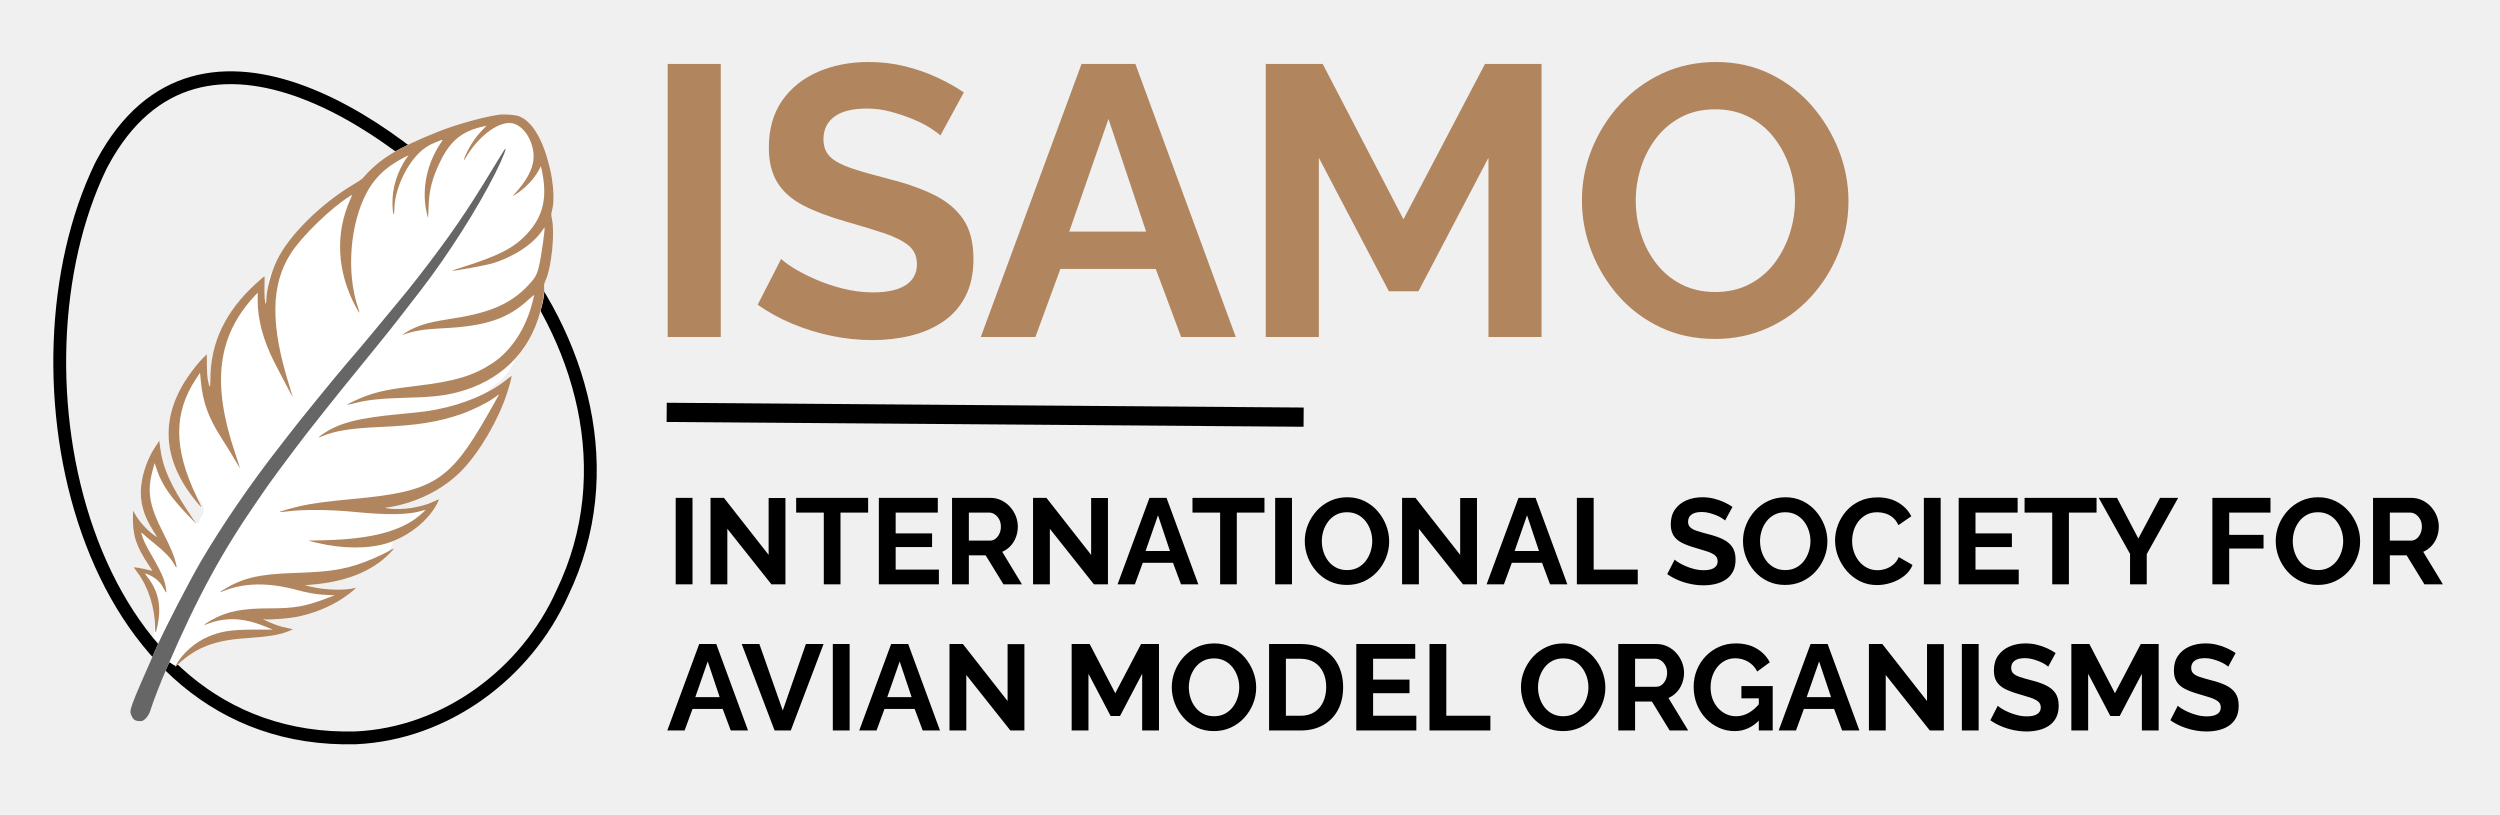
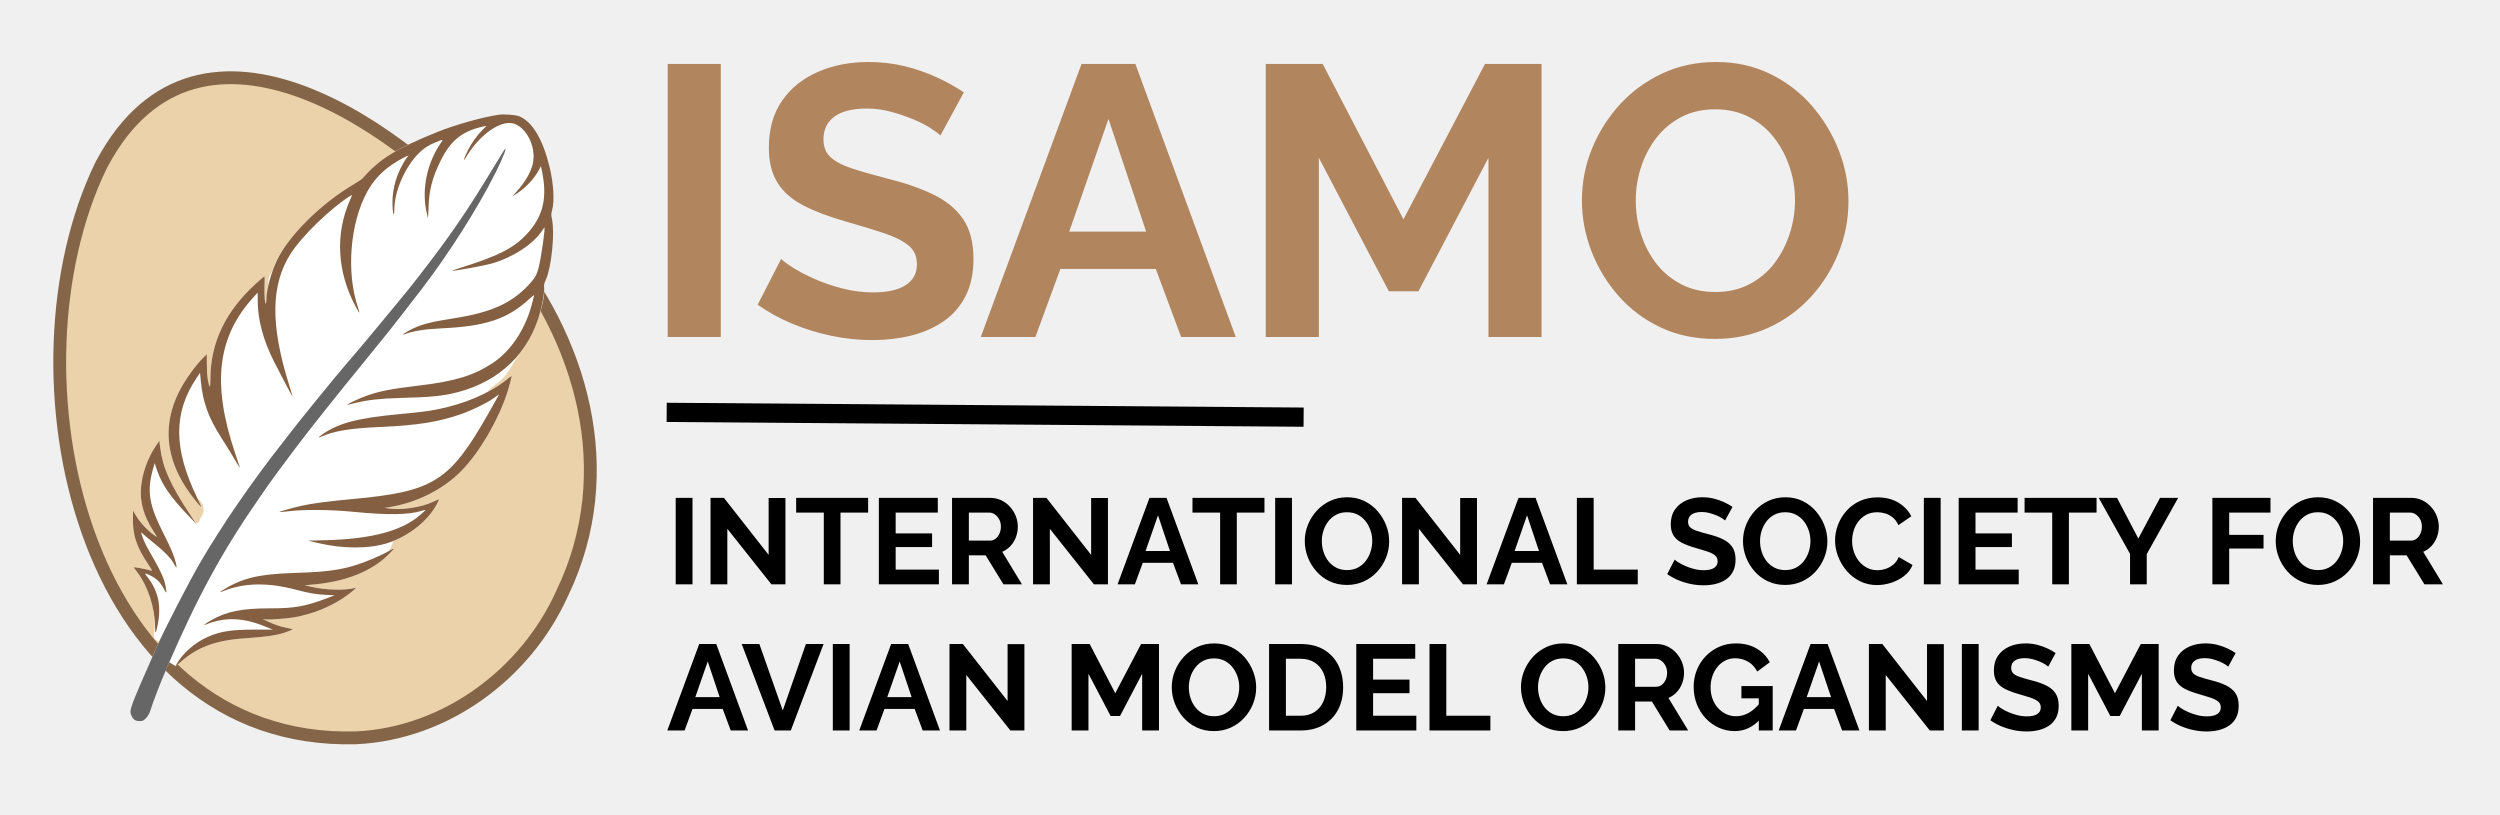
<svg xmlns="http://www.w3.org/2000/svg" width="390" height="127" viewBox="0 0 390 127">
  <defs />
  <g id="Layer_1">
-     <path fill="none" stroke="#000000" stroke-miterlimit="10" stroke-width="2" d="M 15.72 25.893 C 0.26 57.858 12.522 116.251 55.52 115.102 C 69.436 114.464 82.031 105.204 87.718 92.52 C 96.843 73.562 90.782 52.675 77.972 37.582 C 63.623 20.332 31.206 -2.943 15.979 25.4 Z" />
+     <path fill="#ebd2aa" stroke="#846548" stroke-miterlimit="10" stroke-width="2" d="M 15.72 25.893 C 0.26 57.858 12.522 116.251 55.52 115.102 C 69.436 114.464 82.031 105.204 87.718 92.52 C 96.843 73.562 90.782 52.675 77.972 37.582 C 63.623 20.332 31.206 -2.943 15.979 25.4 Z" />
    <g>
      <path fill="#ffffff" stroke="none" d="M 77.799 17.896 C 75.243 18.276 70.986 19.473 68.231 20.586 C 61.752 23.203 59.211 24.782 56.531 27.858 C 56.445 27.956 55.767 28.399 55.023 28.842 C 49.498 32.134 43.934 37.953 42.684 41.746 C 42.617 41.949 42.406 42.4 42.215 42.748 C 41.941 43.245 41.867 43.501 41.867 43.944 C 41.866 44.253 41.797 44.928 41.712 45.443 C 41.628 45.958 41.557 46.566 41.555 46.795 C 41.553 47.024 41.51 47.276 41.46 47.356 C 41.318 47.581 41.207 45.843 41.27 44.381 C 41.3 43.678 41.29 43.103 41.247 43.103 C 41.204 43.103 40.611 43.612 39.928 44.235 C 35.141 48.598 32.819 53.482 32.819 59.188 C 32.819 60.617 32.688 60.661 32.435 59.316 C 32.333 58.77 32.27 57.846 32.268 56.853 L 32.264 55.262 L 31.804 55.709 C 31.058 56.434 30.081 57.646 29.24 58.892 C 24.748 65.538 25.43 72.475 31.211 78.931 L 31.584 79.347 L 31.207 78.582 C 30.787 77.731 30.907 77.637 31.435 78.403 C 31.912 79.095 31.861 80.144 31.321 80.74 C 31.23 80.841 31.155 81.018 31.155 81.133 C 31.155 81.385 30.798 81.735 30.64 81.638 C 30.475 81.536 28.82 79.033 27.846 77.411 C 26.185 74.645 25.298 72.29 24.991 69.834 L 24.855 68.745 L 24.255 69.647 C 23.041 71.471 22.21 73.797 22.005 75.941 C 21.784 78.264 22.392 80.452 23.92 82.831 C 24.564 83.834 24.552 83.811 24.385 83.713 C 23.358 83.105 21.928 81.635 21.25 80.49 L 20.758 79.659 L 20.738 80.387 C 20.651 83.438 21.193 85.142 23.215 88.181 C 23.517 88.636 23.753 89.019 23.739 89.034 C 23.725 89.048 23.373 88.97 22.957 88.861 C 22.257 88.677 20.859 88.444 20.859 88.512 C 20.859 88.528 21.118 88.883 21.435 89.3 C 23.426 91.921 24.471 95.813 24.021 98.926 C 23.945 99.452 24.152 99.848 24.555 99.949 C 24.863 100.027 24.854 100.073 24.319 101.239 C 24.121 101.668 23.561 102.932 23.074 104.047 C 20.189 110.65 20.134 110.814 20.541 111.709 C 20.831 112.348 21.189 112.533 22.047 112.487 C 22.521 112.462 23.193 111.693 23.444 110.889 C 23.967 109.213 26.191 103.568 26.419 103.34 C 26.447 103.313 26.631 103.414 26.829 103.565 C 27.027 103.715 27.242 103.839 27.306 103.839 C 27.371 103.839 27.39 103.898 27.35 103.969 C 27.31 104.041 27.506 103.885 27.786 103.624 C 30.567 101.025 33.434 99.908 38.175 99.579 C 41.888 99.321 43.514 99.063 44.906 98.513 C 45.353 98.337 45.703 98.176 45.684 98.157 C 45.664 98.138 45.272 98.05 44.812 97.963 C 43.816 97.774 42.826 97.442 41.763 96.94 L 40.983 96.571 L 41.463 96.629 C 42.049 96.7 44.781 96.5 45.891 96.304 C 48.669 95.815 51.381 94.743 53.581 93.264 C 54.719 92.499 55.783 91.606 55.439 91.704 C 53.912 92.14 50.686 92.057 48.484 91.523 L 47.535 91.293 L 48.523 91.216 C 53.822 90.801 57.98 89.164 60.689 86.426 C 61.614 85.491 61.667 85.396 61.061 85.753 C 60.654 85.993 60.587 85.906 60.882 85.523 C 61.095 85.247 61.344 84.593 61.266 84.515 C 61.238 84.487 61.554 84.316 61.967 84.134 C 64.627 82.963 67.014 80.832 68.177 78.589 C 68.364 78.229 68.499 77.916 68.478 77.895 C 68.456 77.873 68.076 78.032 67.634 78.248 C 65.771 79.157 62.496 79.641 60.483 79.306 L 60.015 79.228 L 60.535 79.149 C 64.935 78.48 69.143 76.375 72.04 73.394 C 74.834 70.518 77.75 65.52 79.134 61.237 C 79.488 60.14 79.86 58.7 79.803 58.645 C 79.788 58.631 79.401 58.92 78.943 59.288 C 78.061 59.999 76.282 61.122 76.19 61.027 C 76.118 60.953 76.88 60.274 77.801 59.591 C 78.587 59.007 79.418 57.923 80.172 56.496 C 80.39 56.083 80.77 55.509 81.015 55.222 C 83.079 52.801 85.157 47.23 84.885 44.848 C 84.84 44.446 84.888 44.229 85.148 43.655 C 86.03 41.71 86.572 36.419 86.115 34.21 C 85.969 33.499 85.97 33.384 86.134 32.784 C 86.522 31.361 86.362 28.622 85.743 26.069 C 84.684 21.702 83.011 18.919 80.971 18.128 C 80.404 17.908 78.606 17.776 77.799 17.896 M 84.819 35.614 C 84.748 35.747 84.742 35.943 84.8 36.16 C 84.889 36.487 84.893 36.48 84.934 35.953 C 84.98 35.34 84.975 35.324 84.819 35.614 M 77.387 61.835 C 77.16 62.005 76.961 62.158 76.946 62.174 C 76.93 62.19 77.058 62.182 77.231 62.157 C 77.447 62.125 77.595 62.016 77.701 61.811 C 77.787 61.646 77.843 61.514 77.828 61.518 C 77.812 61.522 77.613 61.665 77.387 61.835 M 45.818 70.377 C 44.88 71.624 44.713 71.926 45.344 71.24 C 45.813 70.73 46.55 69.623 46.421 69.623 C 46.401 69.623 46.13 69.962 45.818 70.377 M 23.963 72.81 C 23.795 73.378 23.795 73.38 23.997 73.164 C 24.108 73.044 24.24 72.971 24.289 73.002 C 24.358 73.044 24.226 72.344 24.149 72.256 C 24.14 72.246 24.056 72.495 23.963 72.81 M 58.195 77.423 C 57.835 77.538 58.453 77.541 59.183 77.428 L 59.703 77.347 L 59.079 77.343 C 58.736 77.341 58.338 77.377 58.195 77.423 M 66.072 79.575 C 65.971 79.601 65.816 79.763 65.727 79.934 C 65.531 80.314 65.764 80.234 66.195 79.773 C 66.444 79.506 66.429 79.482 66.072 79.575 M 55.647 83.832 L 55.335 83.984 L 55.751 83.929 C 55.98 83.898 56.284 83.868 56.427 83.862 L 56.687 83.85 L 56.427 83.767 C 56.07 83.652 56.004 83.658 55.647 83.832 M 25.829 86.575 C 25.951 86.867 26.132 87.096 26.31 87.182 C 26.798 87.421 26.747 87.214 26.179 86.649 L 25.634 86.107 L 25.829 86.575 M 22.75 89.699 C 22.922 89.931 23.007 89.976 23.112 89.889 C 23.291 89.74 23.217 89.636 22.836 89.503 L 22.525 89.395 L 22.75 89.699 M 41.706 98.005 C 41.652 98.057 41.513 98.121 41.399 98.149 C 41.285 98.176 41.495 98.203 41.867 98.207 L 42.543 98.215 L 42.193 98.063 C 41.779 97.883 41.828 97.889 41.706 98.005" />
-       <path fill="#b1855e" stroke="none" d="M 77.799 17.896 C 75.243 18.276 70.986 19.473 68.231 20.586 C 61.752 23.203 59.211 24.782 56.531 27.858 C 56.445 27.956 55.767 28.399 55.023 28.842 C 50.007 31.83 45.006 36.807 43.202 40.604 C 42.268 42.569 41.569 45.199 41.555 46.795 C 41.553 47.024 41.51 47.276 41.46 47.356 C 41.318 47.581 41.207 45.843 41.27 44.381 C 41.3 43.678 41.29 43.103 41.247 43.103 C 41.204 43.103 40.611 43.612 39.928 44.235 C 35.141 48.598 32.819 53.482 32.819 59.188 C 32.819 60.617 32.688 60.661 32.435 59.316 C 32.333 58.77 32.27 57.846 32.268 56.853 L 32.264 55.262 L 31.804 55.709 C 31.058 56.434 30.081 57.646 29.24 58.892 C 24.743 65.545 25.415 72.383 31.207 78.931 C 31.538 79.305 31.486 79.162 30.698 77.527 C 27.067 69.99 27.041 64.411 30.615 59.042 L 31.207 58.152 L 31.333 59.494 C 31.635 62.701 32.517 65.148 34.476 68.212 C 35.408 69.671 36.38 71.254 36.921 72.197 C 37.192 72.669 37.427 73.055 37.444 73.055 C 37.462 73.055 37.109 71.967 36.661 70.637 C 33.013 59.806 33.902 52.501 39.624 46.275 L 40.198 45.651 L 40.201 46.886 C 40.207 49.858 41.039 52.992 42.715 56.347 C 43.427 57.775 45.621 61.927 45.663 61.927 C 45.678 61.927 45.436 61.12 45.126 60.133 C 42.152 50.671 42.229 44.401 45.379 39.515 C 47.132 36.797 51.515 32.546 54.577 30.595 C 54.99 30.332 54.992 30.349 54.645 31.117 C 52.239 36.437 52.566 42.473 55.559 47.973 C 56.125 49.012 56.204 49.015 55.851 47.983 C 53.985 42.514 54.594 34.815 57.28 29.92 C 58.214 28.22 59.439 26.864 61.059 25.741 C 62.337 24.854 64.299 23.867 63.554 24.484 C 63.47 24.554 63.191 24.976 62.934 25.422 C 61.582 27.766 61.033 30.228 61.279 32.84 C 61.36 33.696 61.519 33.564 61.521 32.639 C 61.528 29.834 63.168 26.067 65.319 23.915 C 66.106 23.128 66.826 22.658 67.938 22.206 C 69.222 21.683 69.194 21.678 68.724 22.37 C 66.622 25.47 65.791 29.415 66.505 32.905 C 66.628 33.502 66.744 34.006 66.763 34.026 C 66.782 34.045 66.825 33.252 66.857 32.264 C 66.943 29.637 67.427 27.765 68.695 25.163 C 70.28 21.911 72.088 20.453 75.449 19.715 L 75.907 19.614 L 75.226 20.308 C 74.341 21.211 73.526 22.368 72.927 23.572 C 72.29 24.852 72.166 25.418 72.728 24.478 C 74.564 21.408 77.396 19.183 79.468 19.183 C 81.772 19.183 83.784 22.711 83.111 25.572 C 82.795 26.914 81.865 28.496 80.541 29.942 C 80.177 30.339 79.949 30.624 80.035 30.574 C 81.766 29.566 83.341 27.956 84.147 26.37 L 84.379 25.914 L 84.502 26.474 C 85.444 30.796 84.763 33.744 82.183 36.515 C 80.142 38.706 77.743 39.929 71.898 41.757 C 71.112 42.003 70.487 42.222 70.509 42.244 C 70.603 42.338 75.649 41.42 76.673 41.123 C 80.042 40.144 83.157 38.115 84.575 35.974 C 84.725 35.748 84.878 35.529 84.914 35.488 C 85.126 35.245 84.437 40.138 84.036 41.72 C 83.731 42.922 83.441 43.416 82.387 44.53 C 79.718 47.35 76.519 48.768 70.831 49.651 C 67.244 50.208 65.894 50.552 64.279 51.323 C 63.518 51.687 62.44 52.389 62.927 52.204 C 64.449 51.627 66.182 51.345 69.046 51.212 C 75.773 50.898 79.219 49.738 82.519 46.678 C 83.017 46.216 83.365 45.956 83.331 46.072 C 83.298 46.184 83.193 46.603 83.096 47.003 C 82.087 51.174 79.789 54.711 76.821 56.66 C 73.859 58.605 70.927 59.493 65.267 60.159 C 61.013 60.66 59.145 61.029 57.083 61.775 C 56.054 62.148 54.096 63.062 54.169 63.136 C 54.192 63.159 54.768 63.036 55.449 62.863 C 57.255 62.403 59.421 62.159 62.355 62.085 C 67.229 61.961 69.115 61.775 71.351 61.195 C 78.023 59.466 82.587 55.021 84.294 48.591 C 84.704 47.048 84.955 45.458 84.885 44.848 C 84.84 44.446 84.888 44.229 85.148 43.655 C 86.03 41.71 86.572 36.419 86.115 34.21 C 85.969 33.499 85.97 33.384 86.134 32.784 C 86.522 31.361 86.362 28.622 85.743 26.069 C 84.684 21.702 83.011 18.919 80.971 18.128 C 80.404 17.908 78.606 17.776 77.799 17.896 M 78.943 59.289 C 76.36 61.37 72.311 63.084 68.075 63.889 C 66.554 64.178 65.726 64.281 62.518 64.582 C 55.775 65.215 52.826 65.985 50.264 67.779 C 49.565 68.269 49.551 68.358 50.22 68.071 C 52.235 67.207 54.716 66.809 59.339 66.607 C 65.12 66.355 68.385 65.835 71.923 64.606 C 73.599 64.023 75.945 62.878 76.98 62.138 L 77.855 61.512 L 77.65 61.912 C 77.538 62.132 76.818 63.411 76.049 64.753 C 70.118 75.115 67.601 76.686 55.075 77.841 C 51.185 78.2 48.618 78.542 46.911 78.93 C 45.566 79.236 43.506 79.825 43.568 79.887 C 43.591 79.91 44.283 79.847 45.105 79.747 C 47.513 79.453 51.677 79.498 55.283 79.858 C 60.379 80.366 63.762 80.317 65.722 79.707 C 66.067 79.599 66.366 79.527 66.385 79.547 C 66.405 79.566 66.009 79.937 65.506 80.371 C 62.63 82.849 57.902 84.096 50.707 84.273 L 48.055 84.339 L 49.459 84.677 C 53.491 85.648 57.652 85.648 60.577 84.679 C 63.835 83.598 66.821 81.206 68.177 78.589 C 68.364 78.229 68.499 77.916 68.478 77.895 C 68.456 77.873 68.076 78.032 67.634 78.248 C 65.771 79.157 62.496 79.641 60.483 79.306 L 60.015 79.228 L 60.535 79.149 C 64.935 78.48 69.143 76.375 72.04 73.394 C 74.834 70.518 77.75 65.52 79.134 61.237 C 79.488 60.14 79.86 58.7 79.803 58.645 C 79.788 58.631 79.401 58.92 78.943 59.289 M 24.255 69.647 C 23.041 71.471 22.21 73.797 22.005 75.941 C 21.784 78.264 22.392 80.452 23.92 82.831 C 24.564 83.834 24.552 83.811 24.385 83.713 C 23.358 83.105 21.928 81.635 21.25 80.49 L 20.758 79.659 L 20.738 80.387 C 20.651 83.438 21.193 85.142 23.215 88.181 C 23.517 88.636 23.753 89.019 23.739 89.034 C 23.725 89.048 23.373 88.97 22.957 88.861 C 22.257 88.677 20.859 88.444 20.859 88.512 C 20.859 88.528 21.118 88.883 21.435 89.3 C 23.093 91.483 24.168 94.806 24.187 97.807 C 24.194 98.935 24.298 98.901 24.556 97.688 C 25.206 94.632 24.74 92.283 23.047 90.074 C 22.582 89.468 22.552 89.399 22.787 89.489 C 24.178 90.017 24.955 90.683 25.565 91.87 C 26.005 92.725 26.053 92.616 25.805 91.32 C 25.615 90.327 25.13 89.223 24.041 87.308 C 22.673 84.901 22.566 84.693 22.277 83.891 C 21.929 82.925 21.929 82.926 22.393 83.366 C 22.608 83.57 23.368 84.205 24.083 84.778 C 25.648 86.033 26.61 87.028 27.099 87.898 C 27.559 88.716 27.638 88.717 27.453 87.901 C 27.196 86.769 26.687 85.551 25.439 83.091 C 23.253 78.78 22.908 76.645 23.845 73.246 L 24.122 72.242 L 24.498 73.35 C 25.264 75.608 26.638 77.597 29.428 80.491 L 30.631 81.739 L 29.663 80.283 C 26.585 75.656 25.382 72.965 24.991 69.834 L 24.855 68.745 L 24.255 69.647 M 60.587 86.006 C 60.158 86.254 59.152 86.737 58.351 87.078 C 54.369 88.775 52.102 89.195 45.923 89.382 C 40.384 89.55 37.743 90.185 34.743 92.068 C 34.131 92.453 34.172 92.479 34.921 92.18 C 38.11 90.907 41.794 90.844 46.131 91.988 C 48.221 92.539 49.292 92.723 50.863 92.8 L 52.215 92.867 L 50.655 93.453 C 47.627 94.59 45.822 94.903 42.306 94.9 C 37.716 94.896 35.377 95.363 32.909 96.775 C 32.052 97.265 31.571 97.642 32.048 97.45 C 35.055 96.236 37.82 96.308 41.243 97.689 L 42.543 98.213 L 39.87 98.218 C 36.04 98.225 34.472 98.463 32.431 99.345 C 30.412 100.218 28.468 101.923 27.523 103.651 L 27.278 104.099 L 27.787 103.624 C 30.564 101.026 33.434 99.908 38.175 99.579 C 41.888 99.321 43.514 99.063 44.906 98.513 C 45.353 98.337 45.703 98.176 45.684 98.157 C 45.664 98.138 45.272 98.05 44.812 97.963 C 43.816 97.774 42.826 97.442 41.763 96.94 L 40.983 96.571 L 41.463 96.629 C 42.049 96.7 44.781 96.5 45.891 96.304 C 48.669 95.815 51.381 94.743 53.581 93.264 C 54.719 92.499 55.783 91.606 55.439 91.704 C 53.912 92.14 50.686 92.057 48.484 91.523 L 47.535 91.293 L 48.523 91.216 C 53.822 90.801 57.98 89.164 60.689 86.426 C 61.688 85.416 61.678 85.375 60.587 86.006" />
+       <path fill="#845f41" stroke="none" d="M 77.799 17.896 C 75.243 18.276 70.986 19.473 68.231 20.586 C 61.752 23.203 59.211 24.782 56.531 27.858 C 56.445 27.956 55.767 28.399 55.023 28.842 C 50.007 31.83 45.006 36.807 43.202 40.604 C 42.268 42.569 41.569 45.199 41.555 46.795 C 41.553 47.024 41.51 47.276 41.46 47.356 C 41.318 47.581 41.207 45.843 41.27 44.381 C 41.3 43.678 41.29 43.103 41.247 43.103 C 41.204 43.103 40.611 43.612 39.928 44.235 C 35.141 48.598 32.819 53.482 32.819 59.188 C 32.819 60.617 32.688 60.661 32.435 59.316 C 32.333 58.77 32.27 57.846 32.268 56.853 L 32.264 55.262 L 31.804 55.709 C 31.058 56.434 30.081 57.646 29.24 58.892 C 24.743 65.545 25.415 72.383 31.207 78.931 C 31.538 79.305 31.486 79.162 30.698 77.527 C 27.067 69.99 27.041 64.411 30.615 59.042 L 31.207 58.152 L 31.333 59.494 C 31.635 62.701 32.517 65.148 34.476 68.212 C 35.408 69.671 36.38 71.254 36.921 72.197 C 37.192 72.669 37.427 73.055 37.444 73.055 C 37.462 73.055 37.109 71.967 36.661 70.637 C 33.013 59.806 33.902 52.501 39.624 46.275 L 40.198 45.651 L 40.201 46.886 C 40.207 49.858 41.039 52.992 42.715 56.347 C 43.427 57.775 45.621 61.927 45.663 61.927 C 45.678 61.927 45.436 61.12 45.126 60.133 C 42.152 50.671 42.229 44.401 45.379 39.515 C 47.132 36.797 51.515 32.546 54.577 30.595 C 54.99 30.332 54.992 30.349 54.645 31.117 C 52.239 36.437 52.566 42.473 55.559 47.973 C 56.125 49.012 56.204 49.015 55.851 47.983 C 53.985 42.514 54.594 34.815 57.28 29.92 C 58.214 28.22 59.439 26.864 61.059 25.741 C 62.337 24.854 64.299 23.867 63.554 24.484 C 63.47 24.554 63.191 24.976 62.934 25.422 C 61.582 27.766 61.033 30.228 61.279 32.84 C 61.36 33.696 61.519 33.564 61.521 32.639 C 61.528 29.834 63.168 26.067 65.319 23.915 C 66.106 23.128 66.826 22.658 67.938 22.206 C 69.222 21.683 69.194 21.678 68.724 22.37 C 66.622 25.47 65.791 29.415 66.505 32.905 C 66.628 33.502 66.744 34.006 66.763 34.026 C 66.782 34.045 66.825 33.252 66.857 32.264 C 66.943 29.637 67.427 27.765 68.695 25.163 C 70.28 21.911 72.088 20.453 75.449 19.715 L 75.907 19.614 L 75.226 20.308 C 74.341 21.211 73.526 22.368 72.927 23.572 C 72.29 24.852 72.166 25.418 72.728 24.478 C 74.564 21.408 77.396 19.183 79.468 19.183 C 81.772 19.183 83.784 22.711 83.111 25.572 C 82.795 26.914 81.865 28.496 80.541 29.942 C 80.177 30.339 79.949 30.624 80.035 30.574 C 81.766 29.566 83.341 27.956 84.147 26.37 L 84.379 25.914 L 84.502 26.474 C 85.444 30.796 84.763 33.744 82.183 36.515 C 80.142 38.706 77.743 39.929 71.898 41.757 C 71.112 42.003 70.487 42.222 70.509 42.244 C 70.603 42.338 75.649 41.42 76.673 41.123 C 80.042 40.144 83.157 38.115 84.575 35.974 C 84.725 35.748 84.878 35.529 84.914 35.488 C 85.126 35.245 84.437 40.138 84.036 41.72 C 83.731 42.922 83.441 43.416 82.387 44.53 C 79.718 47.35 76.519 48.768 70.831 49.651 C 67.244 50.208 65.894 50.552 64.279 51.323 C 63.518 51.687 62.44 52.389 62.927 52.204 C 64.449 51.627 66.182 51.345 69.046 51.212 C 75.773 50.898 79.219 49.738 82.519 46.678 C 83.017 46.216 83.365 45.956 83.331 46.072 C 83.298 46.184 83.193 46.603 83.096 47.003 C 82.087 51.174 79.789 54.711 76.821 56.66 C 73.859 58.605 70.927 59.493 65.267 60.159 C 61.013 60.66 59.145 61.029 57.083 61.775 C 56.054 62.148 54.096 63.062 54.169 63.136 C 54.192 63.159 54.768 63.036 55.449 62.863 C 57.255 62.403 59.421 62.159 62.355 62.085 C 67.229 61.961 69.115 61.775 71.351 61.195 C 78.023 59.466 82.587 55.021 84.294 48.591 C 84.704 47.048 84.955 45.458 84.885 44.848 C 84.84 44.446 84.888 44.229 85.148 43.655 C 86.03 41.71 86.572 36.419 86.115 34.21 C 85.969 33.499 85.97 33.384 86.134 32.784 C 86.522 31.361 86.362 28.622 85.743 26.069 C 84.684 21.702 83.011 18.919 80.971 18.128 C 80.404 17.908 78.606 17.776 77.799 17.896 M 78.943 59.289 C 76.36 61.37 72.311 63.084 68.075 63.889 C 66.554 64.178 65.726 64.281 62.518 64.582 C 55.775 65.215 52.826 65.985 50.264 67.779 C 49.565 68.269 49.551 68.358 50.22 68.071 C 52.235 67.207 54.716 66.809 59.339 66.607 C 65.12 66.355 68.385 65.835 71.923 64.606 C 73.599 64.023 75.945 62.878 76.98 62.138 L 77.855 61.512 L 77.65 61.912 C 77.538 62.132 76.818 63.411 76.049 64.753 C 70.118 75.115 67.601 76.686 55.075 77.841 C 51.185 78.2 48.618 78.542 46.911 78.93 C 45.566 79.236 43.506 79.825 43.568 79.887 C 43.591 79.91 44.283 79.847 45.105 79.747 C 47.513 79.453 51.677 79.498 55.283 79.858 C 60.379 80.366 63.762 80.317 65.722 79.707 C 66.067 79.599 66.366 79.527 66.385 79.547 C 66.405 79.566 66.009 79.937 65.506 80.371 C 62.63 82.849 57.902 84.096 50.707 84.273 L 48.055 84.339 L 49.459 84.677 C 53.491 85.648 57.652 85.648 60.577 84.679 C 63.835 83.598 66.821 81.206 68.177 78.589 C 68.364 78.229 68.499 77.916 68.478 77.895 C 68.456 77.873 68.076 78.032 67.634 78.248 C 65.771 79.157 62.496 79.641 60.483 79.306 L 60.015 79.228 L 60.535 79.149 C 64.935 78.48 69.143 76.375 72.04 73.394 C 74.834 70.518 77.75 65.52 79.134 61.237 C 79.488 60.14 79.86 58.7 79.803 58.645 C 79.788 58.631 79.401 58.92 78.943 59.289 M 24.255 69.647 C 23.041 71.471 22.21 73.797 22.005 75.941 C 21.784 78.264 22.392 80.452 23.92 82.831 C 24.564 83.834 24.552 83.811 24.385 83.713 C 23.358 83.105 21.928 81.635 21.25 80.49 L 20.758 79.659 L 20.738 80.387 C 20.651 83.438 21.193 85.142 23.215 88.181 C 23.517 88.636 23.753 89.019 23.739 89.034 C 23.725 89.048 23.373 88.97 22.957 88.861 C 22.257 88.677 20.859 88.444 20.859 88.512 C 20.859 88.528 21.118 88.883 21.435 89.3 C 23.093 91.483 24.168 94.806 24.187 97.807 C 24.194 98.935 24.298 98.901 24.556 97.688 C 25.206 94.632 24.74 92.283 23.047 90.074 C 22.582 89.468 22.552 89.399 22.787 89.489 C 24.178 90.017 24.955 90.683 25.565 91.87 C 26.005 92.725 26.053 92.616 25.805 91.32 C 25.615 90.327 25.13 89.223 24.041 87.308 C 22.673 84.901 22.566 84.693 22.277 83.891 C 21.929 82.925 21.929 82.926 22.393 83.366 C 22.608 83.57 23.368 84.205 24.083 84.778 C 25.648 86.033 26.61 87.028 27.099 87.898 C 27.559 88.716 27.638 88.717 27.453 87.901 C 27.196 86.769 26.687 85.551 25.439 83.091 C 23.253 78.78 22.908 76.645 23.845 73.246 L 24.122 72.242 L 24.498 73.35 C 25.264 75.608 26.638 77.597 29.428 80.491 L 30.631 81.739 L 29.663 80.283 C 26.585 75.656 25.382 72.965 24.991 69.834 L 24.855 68.745 L 24.255 69.647 M 60.587 86.006 C 60.158 86.254 59.152 86.737 58.351 87.078 C 54.369 88.775 52.102 89.195 45.923 89.382 C 40.384 89.55 37.743 90.185 34.743 92.068 C 34.131 92.453 34.172 92.479 34.921 92.18 C 38.11 90.907 41.794 90.844 46.131 91.988 C 48.221 92.539 49.292 92.723 50.863 92.8 L 52.215 92.867 L 50.655 93.453 C 47.627 94.59 45.822 94.903 42.306 94.9 C 37.716 94.896 35.377 95.363 32.909 96.775 C 32.052 97.265 31.571 97.642 32.048 97.45 C 35.055 96.236 37.82 96.308 41.243 97.689 L 42.543 98.213 L 39.87 98.218 C 36.04 98.225 34.472 98.463 32.431 99.345 C 30.412 100.218 28.468 101.923 27.523 103.651 L 27.278 104.099 L 27.787 103.624 C 30.564 101.026 33.434 99.908 38.175 99.579 C 41.888 99.321 43.514 99.063 44.906 98.513 C 45.353 98.337 45.703 98.176 45.684 98.157 C 45.664 98.138 45.272 98.05 44.812 97.963 C 43.816 97.774 42.826 97.442 41.763 96.94 L 40.983 96.571 L 41.463 96.629 C 42.049 96.7 44.781 96.5 45.891 96.304 C 48.669 95.815 51.381 94.743 53.581 93.264 C 54.719 92.499 55.783 91.606 55.439 91.704 C 53.912 92.14 50.686 92.057 48.484 91.523 L 47.535 91.293 L 48.523 91.216 C 53.822 90.801 57.98 89.164 60.689 86.426 C 61.688 85.416 61.678 85.375 60.587 86.006" />
      <path fill="#666666" stroke="none" d="M 78.656 23.399 C 78.555 23.534 77.803 24.758 76.984 26.12 C 72.922 32.873 70.158 36.896 65.172 43.311 C 64.572 44.083 63.906 44.926 63.693 45.183 C 63.479 45.44 62.922 46.119 62.454 46.691 C 61.514 47.843 61.331 48.063 58.239 51.787 C 56.115 54.344 55.751 54.774 54.293 56.457 C 52.45 58.583 46.371 66.055 45.006 67.873 C 44.777 68.177 44.203 68.918 43.731 69.519 C 39.22 75.26 34.555 82.063 31.288 87.667 C 29.518 90.704 25.677 98.14 24.519 100.771 C 20.024 110.989 20.108 110.757 20.541 111.709 C 20.831 112.348 21.189 112.533 22.047 112.487 C 22.521 112.462 23.193 111.693 23.444 110.889 C 23.914 109.382 24.997 106.585 26.135 103.943 C 30.77 93.175 34.65 86.045 40.342 77.839 C 40.917 77.01 41.591 76.036 41.839 75.675 C 42.309 74.991 44.239 72.378 46.118 69.883 C 48.308 66.973 52.227 62.045 56.785 56.467 C 57.673 55.38 58.786 54.007 59.259 53.416 C 59.732 52.825 60.356 52.053 60.646 51.7 C 61.09 51.16 63.283 48.341 65.716 45.183 C 69.945 39.694 74.568 32.415 77.31 26.931 C 78.506 24.537 79.237 22.621 78.656 23.399" />
    </g>
    <path fill="none" stroke="#000000" stroke-width="3" d="M 104.003 64.329 L 203.365 65.076" />
    <g transform="matrix(1 0 0 1 104.003 91.157)">
      <g>
        <path fill="#000000" stroke="none" d="M 1.406 0 L 1.406 -13.49 L 4.028 -13.49 L 4.028 0 L 1.406 0 Z M 9.462 -8.664 L 9.462 0 L 6.84 0 L 6.84 -13.49 L 8.93 -13.49 L 15.903 -4.598 L 15.903 -13.471 L 18.525 -13.471 L 18.525 0 L 16.34 0 L 9.462 -8.664 Z M 31.426 -11.191 L 27.113 -11.191 L 27.113 0 L 24.51 0 L 24.51 -11.191 L 20.197 -11.191 L 20.197 -13.49 L 31.426 -13.49 L 31.426 -11.191 Z M 42.465 -2.299 L 42.465 0 L 33.098 0 L 33.098 -13.49 L 42.294 -13.49 L 42.294 -11.191 L 35.72 -11.191 L 35.72 -7.942 L 41.401 -7.942 L 41.401 -5.814 L 35.72 -5.814 L 35.72 -2.299 L 42.465 -2.299 Z M 44.517 0 L 44.517 -13.49 L 50.483 -13.49 Q 51.414 -13.49 52.203 -13.11 Q 52.991 -12.73 53.571 -12.084 Q 54.15 -11.438 54.464 -10.64 Q 54.777 -9.842 54.777 -9.006 Q 54.777 -8.151 54.483 -7.362 Q 54.188 -6.574 53.637 -5.985 Q 53.086 -5.396 52.345 -5.073 L 55.423 0 L 52.535 0 L 49.761 -4.522 L 47.139 -4.522 L 47.139 0 L 44.517 0 Z M 47.139 -6.821 L 50.426 -6.821 Q 50.92 -6.821 51.3 -7.115 Q 51.68 -7.41 51.908 -7.904 Q 52.136 -8.398 52.136 -9.006 Q 52.136 -9.652 51.87 -10.136 Q 51.604 -10.621 51.196 -10.906 Q 50.787 -11.191 50.312 -11.191 L 47.139 -11.191 L 47.139 -6.821 Z M 59.774 -8.664 L 59.774 0 L 57.152 0 L 57.152 -13.49 L 59.242 -13.49 L 66.215 -4.598 L 66.215 -13.471 L 68.837 -13.471 L 68.837 0 L 66.652 0 L 59.774 -8.664 Z M 75.316 -13.49 L 77.976 -13.49 L 82.935 0 L 80.237 0 L 78.983 -3.363 L 74.271 -3.363 L 73.036 0 L 70.338 0 L 75.316 -13.49 Z M 78.508 -5.206 L 76.646 -10.773 L 74.708 -5.206 L 78.508 -5.206 Z M 93.252 -11.191 L 88.939 -11.191 L 88.939 0 L 86.336 0 L 86.336 -11.191 L 82.023 -11.191 L 82.023 -13.49 L 93.252 -13.49 L 93.252 -11.191 Z M 94.924 0 L 94.924 -13.49 L 97.546 -13.49 L 97.546 0 L 94.924 0 Z M 106.115 0.095 Q 104.633 0.095 103.427 -0.475 Q 102.22 -1.045 101.356 -2.023 Q 100.491 -3.002 100.016 -4.228 Q 99.541 -5.453 99.541 -6.745 Q 99.541 -8.094 100.044 -9.319 Q 100.548 -10.545 101.431 -11.504 Q 102.315 -12.464 103.521 -13.025 Q 104.728 -13.585 106.172 -13.585 Q 107.635 -13.585 108.841 -12.996 Q 110.048 -12.407 110.903 -11.419 Q 111.758 -10.431 112.233 -9.215 Q 112.708 -7.999 112.708 -6.707 Q 112.708 -5.377 112.214 -4.151 Q 111.72 -2.926 110.836 -1.966 Q 109.953 -1.007 108.746 -0.456 Q 107.54 0.095 106.115 0.095 Z M 102.201 -6.745 Q 102.201 -5.871 102.467 -5.054 Q 102.733 -4.237 103.236 -3.6 Q 103.74 -2.964 104.472 -2.594 Q 105.203 -2.223 106.134 -2.223 Q 107.084 -2.223 107.825 -2.612 Q 108.566 -3.002 109.06 -3.657 Q 109.554 -4.313 109.81 -5.12 Q 110.067 -5.928 110.067 -6.745 Q 110.067 -7.619 109.791 -8.426 Q 109.516 -9.234 109.013 -9.87 Q 108.509 -10.507 107.778 -10.878 Q 107.046 -11.248 106.134 -11.248 Q 105.165 -11.248 104.433 -10.858 Q 103.702 -10.469 103.208 -9.823 Q 102.714 -9.177 102.457 -8.379 Q 102.201 -7.581 102.201 -6.745 Z M 117.344 -8.664 L 117.344 0 L 114.722 0 L 114.722 -13.49 L 116.812 -13.49 L 123.785 -4.598 L 123.785 -13.471 L 126.407 -13.471 L 126.407 0 L 124.222 0 L 117.344 -8.664 Z M 132.886 -13.49 L 135.546 -13.49 L 140.505 0 L 137.807 0 L 136.553 -3.363 L 131.841 -3.363 L 130.606 0 L 127.908 0 L 132.886 -13.49 Z M 136.078 -5.206 L 134.216 -10.773 L 132.278 -5.206 L 136.078 -5.206 Z M 141.987 0 L 141.987 -13.49 L 144.609 -13.49 L 144.609 -2.299 L 151.487 -2.299 L 151.487 0 L 141.987 0 Z M 165.11 -9.956 Q 164.977 -10.089 164.625 -10.317 Q 164.274 -10.545 163.77 -10.754 Q 163.267 -10.963 162.678 -11.124 Q 162.089 -11.286 161.481 -11.286 Q 160.417 -11.286 159.875 -10.887 Q 159.334 -10.488 159.334 -9.766 Q 159.334 -9.215 159.676 -8.892 Q 160.018 -8.569 160.702 -8.341 Q 161.386 -8.113 162.412 -7.847 Q 163.742 -7.524 164.72 -7.059 Q 165.699 -6.593 166.221 -5.842 Q 166.744 -5.092 166.744 -3.857 Q 166.744 -2.774 166.345 -2.005 Q 165.946 -1.235 165.243 -0.76 Q 164.54 -0.285 163.647 -0.067 Q 162.754 0.152 161.747 0.152 Q 160.74 0.152 159.733 -0.057 Q 158.726 -0.266 157.795 -0.655 Q 156.864 -1.045 156.085 -1.596 L 157.244 -3.857 Q 157.415 -3.686 157.852 -3.41 Q 158.289 -3.135 158.916 -2.86 Q 159.543 -2.584 160.284 -2.394 Q 161.025 -2.204 161.785 -2.204 Q 162.849 -2.204 163.4 -2.565 Q 163.951 -2.926 163.951 -3.591 Q 163.951 -4.199 163.514 -4.541 Q 163.077 -4.883 162.298 -5.139 Q 161.519 -5.396 160.455 -5.7 Q 159.182 -6.061 158.327 -6.507 Q 157.472 -6.954 157.054 -7.638 Q 156.636 -8.322 156.636 -9.348 Q 156.636 -10.735 157.291 -11.675 Q 157.947 -12.616 159.068 -13.1 Q 160.189 -13.585 161.557 -13.585 Q 162.507 -13.585 163.352 -13.376 Q 164.198 -13.167 164.939 -12.825 Q 165.68 -12.483 166.269 -12.084 L 165.11 -9.956 Z M 174.477 0.095 Q 172.995 0.095 171.788 -0.475 Q 170.582 -1.045 169.718 -2.023 Q 168.853 -3.002 168.378 -4.228 Q 167.903 -5.453 167.903 -6.745 Q 167.903 -8.094 168.406 -9.319 Q 168.91 -10.545 169.793 -11.504 Q 170.677 -12.464 171.883 -13.025 Q 173.09 -13.585 174.534 -13.585 Q 175.997 -13.585 177.203 -12.996 Q 178.41 -12.407 179.265 -11.419 Q 180.12 -10.431 180.595 -9.215 Q 181.07 -7.999 181.07 -6.707 Q 181.07 -5.377 180.576 -4.151 Q 180.082 -2.926 179.198 -1.966 Q 178.315 -1.007 177.108 -0.456 Q 175.902 0.095 174.477 0.095 Z M 170.563 -6.745 Q 170.563 -5.871 170.829 -5.054 Q 171.095 -4.237 171.599 -3.6 Q 172.102 -2.964 172.834 -2.594 Q 173.565 -2.223 174.496 -2.223 Q 175.446 -2.223 176.187 -2.612 Q 176.928 -3.002 177.422 -3.657 Q 177.916 -4.313 178.173 -5.12 Q 178.429 -5.928 178.429 -6.745 Q 178.429 -7.619 178.153 -8.426 Q 177.878 -9.234 177.375 -9.87 Q 176.871 -10.507 176.139 -10.878 Q 175.408 -11.248 174.496 -11.248 Q 173.527 -11.248 172.796 -10.858 Q 172.064 -10.469 171.57 -9.823 Q 171.076 -9.177 170.819 -8.379 Q 170.563 -7.581 170.563 -6.745 Z M 182.267 -6.84 Q 182.267 -8.075 182.714 -9.262 Q 183.16 -10.45 184.015 -11.428 Q 184.87 -12.407 186.105 -12.986 Q 187.34 -13.566 188.917 -13.566 Q 190.779 -13.566 192.137 -12.749 Q 193.496 -11.932 194.161 -10.621 L 192.147 -9.234 Q 191.805 -9.994 191.254 -10.44 Q 190.703 -10.887 190.076 -11.067 Q 189.449 -11.248 188.841 -11.248 Q 187.853 -11.248 187.121 -10.849 Q 186.39 -10.45 185.896 -9.804 Q 185.402 -9.158 185.164 -8.36 Q 184.927 -7.562 184.927 -6.764 Q 184.927 -5.871 185.212 -5.045 Q 185.497 -4.218 186.019 -3.581 Q 186.542 -2.945 187.274 -2.574 Q 188.005 -2.204 188.879 -2.204 Q 189.506 -2.204 190.152 -2.413 Q 190.798 -2.622 191.349 -3.078 Q 191.9 -3.534 192.204 -4.256 L 194.351 -3.021 Q 193.952 -2.014 193.049 -1.311 Q 192.147 -0.608 191.026 -0.247 Q 189.905 0.114 188.803 0.114 Q 187.359 0.114 186.162 -0.484 Q 184.965 -1.083 184.101 -2.08 Q 183.236 -3.078 182.751 -4.322 Q 182.267 -5.567 182.267 -6.84 Z M 196.118 0 L 196.118 -13.49 L 198.74 -13.49 L 198.74 0 L 196.118 0 Z M 210.919 -2.299 L 210.919 0 L 201.552 0 L 201.552 -13.49 L 210.748 -13.49 L 210.748 -11.191 L 204.174 -11.191 L 204.174 -7.942 L 209.855 -7.942 L 209.855 -5.814 L 204.174 -5.814 L 204.174 -2.299 L 210.919 -2.299 Z M 223.06 -11.191 L 218.747 -11.191 L 218.747 0 L 216.144 0 L 216.144 -11.191 L 211.831 -11.191 L 211.831 -13.49 L 223.06 -13.49 L 223.06 -11.191 Z M 226.252 -13.49 L 229.577 -7.144 L 232.959 -13.49 L 235.79 -13.49 L 230.888 -4.712 L 230.888 0 L 228.285 0 L 228.285 -4.75 L 223.402 -13.49 L 226.252 -13.49 Z M 241.129 0 L 241.129 -13.49 L 250.192 -13.49 L 250.192 -11.191 L 243.751 -11.191 L 243.751 -7.714 L 249.109 -7.714 L 249.109 -5.586 L 243.751 -5.586 L 243.751 0 L 241.129 0 Z M 257.583 0.095 Q 256.101 0.095 254.895 -0.475 Q 253.688 -1.045 252.824 -2.023 Q 251.959 -3.002 251.484 -4.228 Q 251.009 -5.453 251.009 -6.745 Q 251.009 -8.094 251.512 -9.319 Q 252.016 -10.545 252.899 -11.504 Q 253.783 -12.464 254.99 -13.025 Q 256.196 -13.585 257.64 -13.585 Q 259.103 -13.585 260.31 -12.996 Q 261.516 -12.407 262.371 -11.419 Q 263.226 -10.431 263.701 -9.215 Q 264.176 -7.999 264.176 -6.707 Q 264.176 -5.377 263.682 -4.151 Q 263.188 -2.926 262.305 -1.966 Q 261.421 -1.007 260.214 -0.456 Q 259.008 0.095 257.583 0.095 Z M 253.669 -6.745 Q 253.669 -5.871 253.935 -5.054 Q 254.201 -4.237 254.705 -3.6 Q 255.208 -2.964 255.94 -2.594 Q 256.671 -2.223 257.602 -2.223 Q 258.552 -2.223 259.293 -2.612 Q 260.034 -3.002 260.528 -3.657 Q 261.022 -4.313 261.279 -5.12 Q 261.535 -5.928 261.535 -6.745 Q 261.535 -7.619 261.26 -8.426 Q 260.984 -9.234 260.481 -9.87 Q 259.977 -10.507 259.245 -10.878 Q 258.514 -11.248 257.602 -11.248 Q 256.633 -11.248 255.901 -10.858 Q 255.17 -10.469 254.676 -9.823 Q 254.182 -9.177 253.925 -8.379 Q 253.669 -7.581 253.669 -6.745 Z M 266.19 0 L 266.19 -13.49 L 272.156 -13.49 Q 273.087 -13.49 273.876 -13.11 Q 274.664 -12.73 275.244 -12.084 Q 275.823 -11.438 276.137 -10.64 Q 276.45 -9.842 276.45 -9.006 Q 276.45 -8.151 276.156 -7.362 Q 275.861 -6.574 275.31 -5.985 Q 274.759 -5.396 274.018 -5.073 L 277.096 0 L 274.208 0 L 271.434 -4.522 L 268.812 -4.522 L 268.812 0 L 266.19 0 Z M 268.812 -6.821 L 272.099 -6.821 Q 272.593 -6.821 272.973 -7.115 Q 273.353 -7.41 273.581 -7.904 Q 273.809 -8.398 273.809 -9.006 Q 273.809 -9.652 273.543 -10.136 Q 273.277 -10.621 272.869 -10.906 Q 272.46 -11.191 271.985 -11.191 L 268.812 -11.191 L 268.812 -6.821 Z" />
        <path fill="#000000" stroke="none" d="M 5.073 9.31 L 7.733 9.31 L 12.692 22.8 L 9.994 22.8 L 8.74 19.437 L 4.028 19.437 L 2.793 22.8 L 0.095 22.8 L 5.073 9.31 Z M 8.265 17.594 L 6.403 12.027 L 4.465 17.594 L 8.265 17.594 Z M 14.459 9.31 L 18.107 19.684 L 21.717 9.31 L 24.472 9.31 L 19.361 22.8 L 16.834 22.8 L 11.704 9.31 L 14.459 9.31 Z M 25.916 22.8 L 25.916 9.31 L 28.538 9.31 L 28.538 22.8 L 25.916 22.8 Z M 35.017 9.31 L 37.677 9.31 L 42.636 22.8 L 39.938 22.8 L 38.684 19.437 L 33.972 19.437 L 32.737 22.8 L 30.039 22.8 L 35.017 9.31 Z M 38.209 17.594 L 36.347 12.027 L 34.409 17.594 L 38.209 17.594 Z M 46.74 14.136 L 46.74 22.8 L 44.118 22.8 L 44.118 9.31 L 46.208 9.31 L 53.181 18.202 L 53.181 9.329 L 55.803 9.329 L 55.803 22.8 L 53.618 22.8 L 46.74 14.136 Z M 74.176 22.8 L 74.176 13.946 L 70.718 20.539 L 69.255 20.539 L 65.797 13.946 L 65.797 22.8 L 63.175 22.8 L 63.175 9.31 L 65.987 9.31 L 69.977 16.986 L 74.005 9.31 L 76.798 9.31 L 76.798 22.8 L 74.176 22.8 Z M 85.367 22.895 Q 83.885 22.895 82.679 22.325 Q 81.472 21.755 80.608 20.776 Q 79.743 19.798 79.268 18.572 Q 78.793 17.347 78.793 16.055 Q 78.793 14.706 79.296 13.48 Q 79.8 12.255 80.683 11.296 Q 81.567 10.336 82.773 9.775 Q 83.98 9.215 85.424 9.215 Q 86.887 9.215 88.094 9.804 Q 89.3 10.393 90.155 11.381 Q 91.01 12.369 91.485 13.585 Q 91.96 14.801 91.96 16.093 Q 91.96 17.423 91.466 18.648 Q 90.972 19.874 90.088 20.834 Q 89.205 21.793 87.999 22.344 Q 86.792 22.895 85.367 22.895 Z M 81.453 16.055 Q 81.453 16.929 81.719 17.746 Q 81.985 18.563 82.489 19.2 Q 82.992 19.836 83.724 20.206 Q 84.455 20.577 85.386 20.577 Q 86.336 20.577 87.077 20.188 Q 87.818 19.798 88.312 19.142 Q 88.806 18.487 89.062 17.68 Q 89.319 16.872 89.319 16.055 Q 89.319 15.181 89.044 14.373 Q 88.768 13.566 88.264 12.93 Q 87.761 12.293 87.029 11.922 Q 86.298 11.552 85.386 11.552 Q 84.417 11.552 83.686 11.941 Q 82.954 12.331 82.46 12.977 Q 81.966 13.623 81.71 14.421 Q 81.453 15.219 81.453 16.055 Z M 93.974 22.8 L 93.974 9.31 L 98.876 9.31 Q 101.08 9.31 102.562 10.213 Q 104.044 11.115 104.785 12.644 Q 105.526 14.174 105.526 16.036 Q 105.526 18.088 104.709 19.608 Q 103.892 21.128 102.401 21.964 Q 100.909 22.8 98.876 22.8 L 93.974 22.8 Z M 102.885 16.036 Q 102.885 14.725 102.41 13.727 Q 101.935 12.73 101.042 12.169 Q 100.149 11.609 98.876 11.609 L 96.596 11.609 L 96.596 20.501 L 98.876 20.501 Q 100.168 20.501 101.061 19.922 Q 101.954 19.342 102.42 18.326 Q 102.885 17.309 102.885 16.036 Z M 116.945 20.501 L 116.945 22.8 L 107.578 22.8 L 107.578 9.31 L 116.774 9.31 L 116.774 11.609 L 110.2 11.609 L 110.2 14.858 L 115.881 14.858 L 115.881 16.986 L 110.2 16.986 L 110.2 20.501 L 116.945 20.501 Z M 118.997 22.8 L 118.997 9.31 L 121.619 9.31 L 121.619 20.501 L 128.497 20.501 L 128.497 22.8 L 118.997 22.8 Z M 139.84 22.895 Q 138.358 22.895 137.151 22.325 Q 135.945 21.755 135.08 20.776 Q 134.216 19.798 133.741 18.572 Q 133.266 17.347 133.266 16.055 Q 133.266 14.706 133.769 13.48 Q 134.273 12.255 135.156 11.296 Q 136.04 10.336 137.246 9.775 Q 138.453 9.215 139.897 9.215 Q 141.36 9.215 142.566 9.804 Q 143.773 10.393 144.628 11.381 Q 145.483 12.369 145.958 13.585 Q 146.433 14.801 146.433 16.093 Q 146.433 17.423 145.939 18.648 Q 145.445 19.874 144.561 20.834 Q 143.678 21.793 142.471 22.344 Q 141.265 22.895 139.84 22.895 Z M 135.926 16.055 Q 135.926 16.929 136.192 17.746 Q 136.458 18.563 136.961 19.2 Q 137.465 19.836 138.196 20.206 Q 138.928 20.577 139.859 20.577 Q 140.809 20.577 141.55 20.188 Q 142.291 19.798 142.785 19.142 Q 143.279 18.487 143.535 17.68 Q 143.792 16.872 143.792 16.055 Q 143.792 15.181 143.516 14.373 Q 143.241 13.566 142.737 12.93 Q 142.234 12.293 141.502 11.922 Q 140.771 11.552 139.859 11.552 Q 138.89 11.552 138.159 11.941 Q 137.427 12.331 136.933 12.977 Q 136.439 13.623 136.182 14.421 Q 135.926 15.219 135.926 16.055 Z M 148.447 22.8 L 148.447 9.31 L 154.413 9.31 Q 155.344 9.31 156.132 9.69 Q 156.921 10.07 157.5 10.716 Q 158.08 11.362 158.393 12.16 Q 158.707 12.958 158.707 13.794 Q 158.707 14.649 158.412 15.438 Q 158.118 16.226 157.567 16.815 Q 157.016 17.404 156.275 17.727 L 159.353 22.8 L 156.465 22.8 L 153.691 18.278 L 151.069 18.278 L 151.069 22.8 L 148.447 22.8 Z M 151.069 15.979 L 154.356 15.979 Q 154.85 15.979 155.23 15.684 Q 155.61 15.39 155.838 14.896 Q 156.066 14.402 156.066 13.794 Q 156.066 13.148 155.8 12.664 Q 155.534 12.179 155.125 11.894 Q 154.717 11.609 154.242 11.609 L 151.069 11.609 L 151.069 15.979 Z M 166.611 22.895 Q 165.3 22.895 164.131 22.363 Q 162.963 21.831 162.079 20.89 Q 161.196 19.95 160.702 18.696 Q 160.208 17.442 160.208 15.979 Q 160.208 14.592 160.702 13.367 Q 161.196 12.141 162.089 11.21 Q 162.982 10.279 164.179 9.747 Q 165.376 9.215 166.782 9.215 Q 168.682 9.215 170.041 10.023 Q 171.399 10.83 172.083 12.16 L 170.126 13.604 Q 169.613 12.597 168.691 12.065 Q 167.77 11.533 166.687 11.533 Q 165.832 11.533 165.129 11.894 Q 164.426 12.255 163.913 12.882 Q 163.4 13.509 163.125 14.326 Q 162.849 15.143 162.849 16.055 Q 162.849 17.024 163.143 17.841 Q 163.438 18.658 163.979 19.266 Q 164.521 19.874 165.243 20.226 Q 165.965 20.577 166.839 20.577 Q 167.865 20.577 168.805 20.045 Q 169.746 19.513 170.563 18.487 L 170.563 21.071 Q 168.872 22.895 166.611 22.895 Z M 170.373 17.784 L 167.656 17.784 L 167.656 15.865 L 172.539 15.865 L 172.539 22.8 L 170.373 22.8 L 170.373 17.784 Z M 178.448 9.31 L 181.108 9.31 L 186.067 22.8 L 183.369 22.8 L 182.115 19.437 L 177.403 19.437 L 176.168 22.8 L 173.47 22.8 L 178.448 9.31 Z M 181.64 17.594 L 179.778 12.027 L 177.84 17.594 L 181.64 17.594 Z M 190.171 14.136 L 190.171 22.8 L 187.549 22.8 L 187.549 9.31 L 189.639 9.31 L 196.612 18.202 L 196.612 9.329 L 199.234 9.329 L 199.234 22.8 L 197.049 22.8 L 190.171 14.136 Z M 202.046 22.8 L 202.046 9.31 L 204.668 9.31 L 204.668 22.8 L 202.046 22.8 Z M 215.517 12.844 Q 215.384 12.711 215.032 12.483 Q 214.681 12.255 214.177 12.046 Q 213.674 11.837 213.085 11.675 Q 212.496 11.514 211.888 11.514 Q 210.824 11.514 210.282 11.913 Q 209.741 12.312 209.741 13.034 Q 209.741 13.585 210.083 13.908 Q 210.425 14.231 211.109 14.459 Q 211.793 14.687 212.819 14.953 Q 214.149 15.276 215.127 15.741 Q 216.106 16.207 216.629 16.957 Q 217.151 17.708 217.151 18.943 Q 217.151 20.026 216.752 20.796 Q 216.353 21.565 215.65 22.04 Q 214.947 22.515 214.054 22.733 Q 213.161 22.952 212.154 22.952 Q 211.147 22.952 210.14 22.743 Q 209.133 22.534 208.202 22.144 Q 207.271 21.755 206.492 21.204 L 207.651 18.943 Q 207.822 19.114 208.259 19.39 Q 208.696 19.665 209.323 19.94 Q 209.95 20.216 210.691 20.406 Q 211.432 20.596 212.192 20.596 Q 213.256 20.596 213.807 20.235 Q 214.358 19.874 214.358 19.209 Q 214.358 18.601 213.921 18.259 Q 213.484 17.917 212.705 17.66 Q 211.926 17.404 210.862 17.1 Q 209.589 16.739 208.734 16.293 Q 207.879 15.846 207.461 15.162 Q 207.043 14.478 207.043 13.452 Q 207.043 12.065 207.698 11.124 Q 208.354 10.184 209.475 9.7 Q 210.596 9.215 211.964 9.215 Q 212.914 9.215 213.759 9.424 Q 214.605 9.633 215.346 9.975 Q 216.087 10.317 216.676 10.716 L 215.517 12.844 Z M 230.128 22.8 L 230.128 13.946 L 226.67 20.539 L 225.207 20.539 L 221.749 13.946 L 221.749 22.8 L 219.127 22.8 L 219.127 9.31 L 221.939 9.31 L 225.929 16.986 L 229.957 9.31 L 232.75 9.31 L 232.75 22.8 L 230.128 22.8 Z M 243.599 12.844 Q 243.466 12.711 243.114 12.483 Q 242.763 12.255 242.259 12.046 Q 241.756 11.837 241.167 11.675 Q 240.578 11.514 239.97 11.514 Q 238.906 11.514 238.364 11.913 Q 237.823 12.312 237.823 13.034 Q 237.823 13.585 238.165 13.908 Q 238.507 14.231 239.191 14.459 Q 239.875 14.687 240.901 14.953 Q 242.231 15.276 243.209 15.741 Q 244.188 16.207 244.71 16.957 Q 245.233 17.708 245.233 18.943 Q 245.233 20.026 244.834 20.796 Q 244.435 21.565 243.732 22.04 Q 243.029 22.515 242.136 22.733 Q 241.243 22.952 240.236 22.952 Q 239.229 22.952 238.222 22.743 Q 237.215 22.534 236.284 22.144 Q 235.353 21.755 234.574 21.204 L 235.733 18.943 Q 235.904 19.114 236.341 19.39 Q 236.778 19.665 237.405 19.94 Q 238.032 20.216 238.773 20.406 Q 239.514 20.596 240.274 20.596 Q 241.338 20.596 241.889 20.235 Q 242.44 19.874 242.44 19.209 Q 242.44 18.601 242.003 18.259 Q 241.566 17.917 240.787 17.66 Q 240.008 17.404 238.944 17.1 Q 237.671 16.739 236.816 16.293 Q 235.961 15.846 235.543 15.162 Q 235.125 14.478 235.125 13.452 Q 235.125 12.065 235.78 11.124 Q 236.436 10.184 237.557 9.7 Q 238.678 9.215 240.046 9.215 Q 240.996 9.215 241.841 9.424 Q 242.687 9.633 243.428 9.975 Q 244.169 10.317 244.758 10.716 L 243.599 12.844 Z" />
      </g>
    </g>
    <g transform="matrix(1 0 0 1 99.72 52.573)">
      <g>
        <path fill="#b1855e" stroke="none" d="M 4.44 0 L 4.44 -42.6 L 12.72 -42.6 L 12.72 0 L 4.44 0 Z M 46.98 -31.44 Q 46.56 -31.86 45.45 -32.58 Q 44.34 -33.3 42.75 -33.96 Q 41.16 -34.62 39.3 -35.13 Q 37.44 -35.64 35.52 -35.64 Q 32.16 -35.64 30.45 -34.38 Q 28.74 -33.12 28.74 -30.84 Q 28.74 -29.1 29.82 -28.08 Q 30.9 -27.06 33.06 -26.34 Q 35.22 -25.62 38.46 -24.78 Q 42.66 -23.76 45.75 -22.29 Q 48.84 -20.82 50.49 -18.45 Q 52.14 -16.08 52.14 -12.18 Q 52.14 -8.76 50.88 -6.33 Q 49.62 -3.9 47.4 -2.4 Q 45.18 -0.9 42.36 -0.21 Q 39.54 0.48 36.36 0.48 Q 33.18 0.48 30 -0.18 Q 26.82 -0.84 23.88 -2.07 Q 20.94 -3.3 18.48 -5.04 L 22.14 -12.18 Q 22.68 -11.64 24.06 -10.77 Q 25.44 -9.9 27.42 -9.03 Q 29.4 -8.16 31.74 -7.56 Q 34.08 -6.96 36.48 -6.96 Q 39.84 -6.96 41.58 -8.1 Q 43.32 -9.24 43.32 -11.34 Q 43.32 -13.26 41.94 -14.34 Q 40.56 -15.42 38.1 -16.23 Q 35.64 -17.04 32.28 -18 Q 28.26 -19.14 25.56 -20.55 Q 22.86 -21.96 21.54 -24.12 Q 20.22 -26.28 20.22 -29.52 Q 20.22 -33.9 22.29 -36.87 Q 24.36 -39.84 27.9 -41.37 Q 31.44 -42.9 35.76 -42.9 Q 38.76 -42.9 41.43 -42.24 Q 44.1 -41.58 46.44 -40.5 Q 48.78 -39.42 50.64 -38.16 L 46.98 -31.44 Z M 69 -42.6 L 77.4 -42.6 L 93.06 0 L 84.54 0 L 80.58 -10.62 L 65.7 -10.62 L 61.8 0 L 53.28 0 L 69 -42.6 Z M 79.08 -16.44 L 73.2 -34.02 L 67.08 -16.44 L 79.08 -16.44 Z M 132.48 0 L 132.48 -27.96 L 121.56 -7.14 L 116.94 -7.14 L 106.02 -27.96 L 106.02 0 L 97.74 0 L 97.74 -42.6 L 106.62 -42.6 L 119.22 -18.36 L 131.94 -42.6 L 140.76 -42.6 L 140.76 0 L 132.48 0 Z M 167.82 0.3 Q 163.14 0.3 159.33 -1.5 Q 155.52 -3.3 152.79 -6.39 Q 150.06 -9.48 148.56 -13.35 Q 147.06 -17.22 147.06 -21.3 Q 147.06 -25.56 148.65 -29.43 Q 150.24 -33.3 153.03 -36.33 Q 155.82 -39.36 159.63 -41.13 Q 163.44 -42.9 168 -42.9 Q 172.62 -42.9 176.43 -41.04 Q 180.24 -39.18 182.94 -36.06 Q 185.64 -32.94 187.14 -29.1 Q 188.64 -25.26 188.64 -21.18 Q 188.64 -16.98 187.08 -13.11 Q 185.52 -9.24 182.73 -6.21 Q 179.94 -3.18 176.13 -1.44 Q 172.32 0.3 167.82 0.3 Z M 155.46 -21.3 Q 155.46 -18.54 156.3 -15.96 Q 157.14 -13.38 158.73 -11.37 Q 160.32 -9.36 162.63 -8.19 Q 164.94 -7.02 167.88 -7.02 Q 170.88 -7.02 173.22 -8.25 Q 175.56 -9.48 177.12 -11.55 Q 178.68 -13.62 179.49 -16.17 Q 180.3 -18.72 180.3 -21.3 Q 180.3 -24.06 179.43 -26.61 Q 178.56 -29.16 176.97 -31.17 Q 175.38 -33.18 173.07 -34.35 Q 170.76 -35.52 167.88 -35.52 Q 164.82 -35.52 162.51 -34.29 Q 160.2 -33.06 158.64 -31.02 Q 157.08 -28.98 156.27 -26.46 Q 155.46 -23.94 155.46 -21.3 Z" />
      </g>
    </g>
  </g>
</svg>
